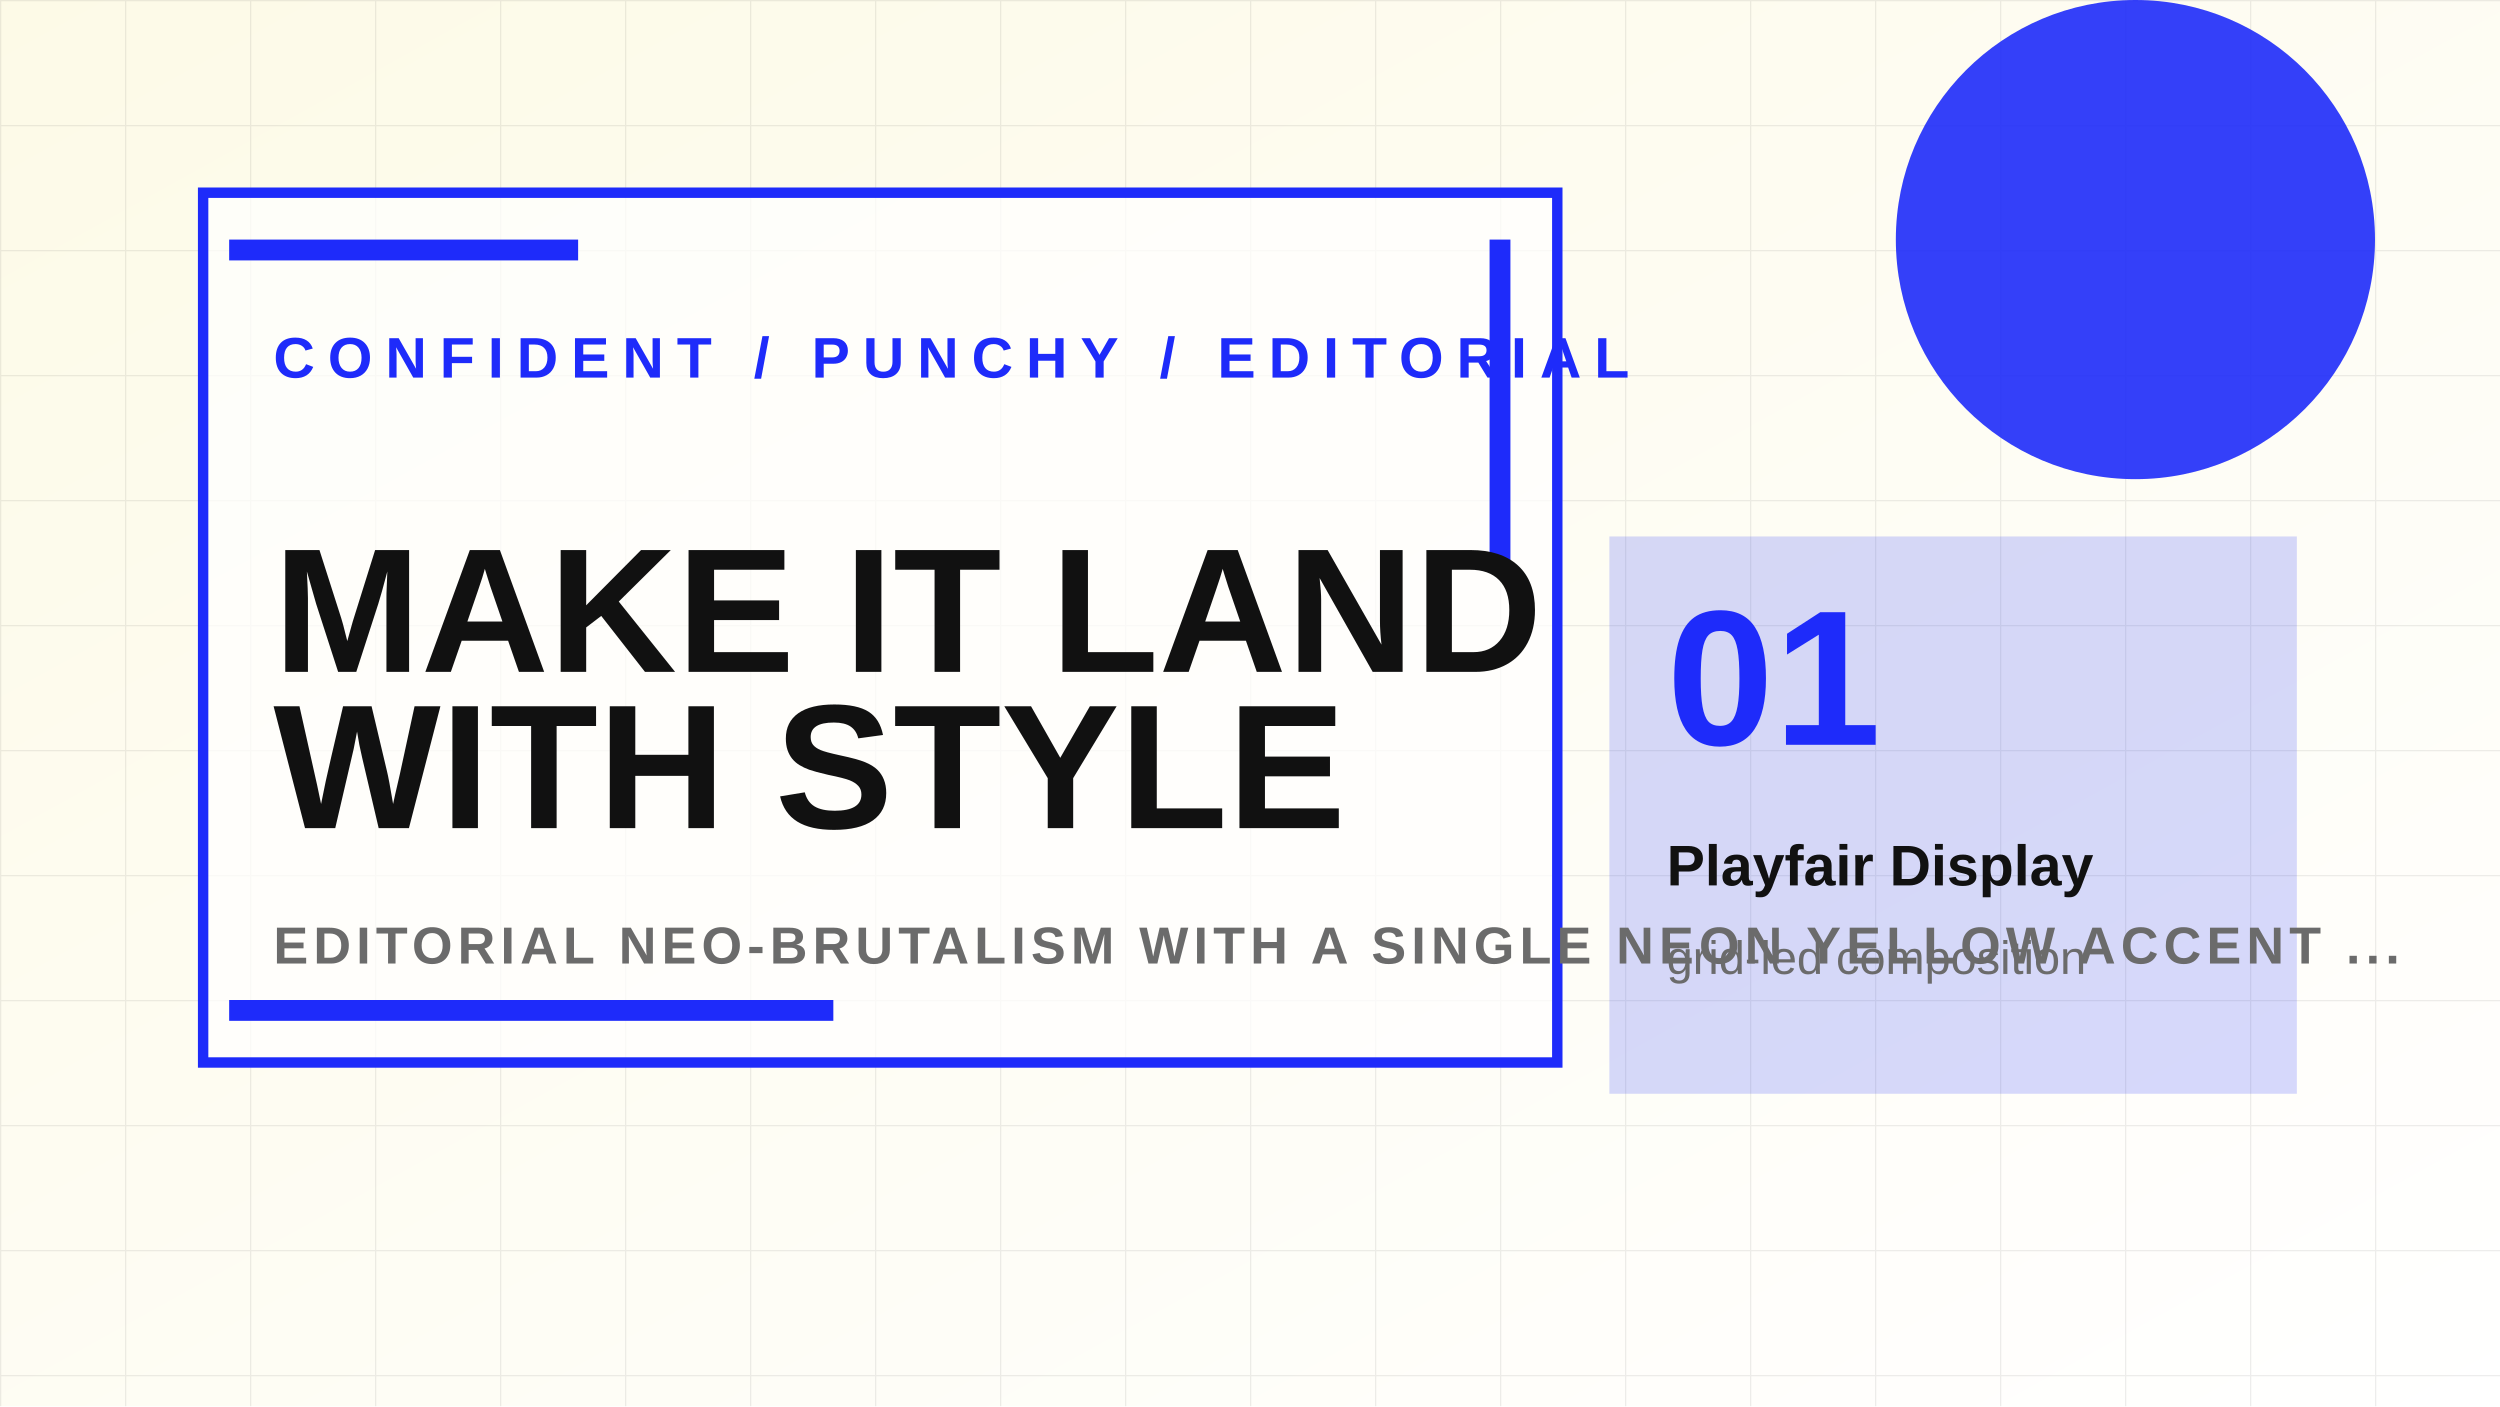
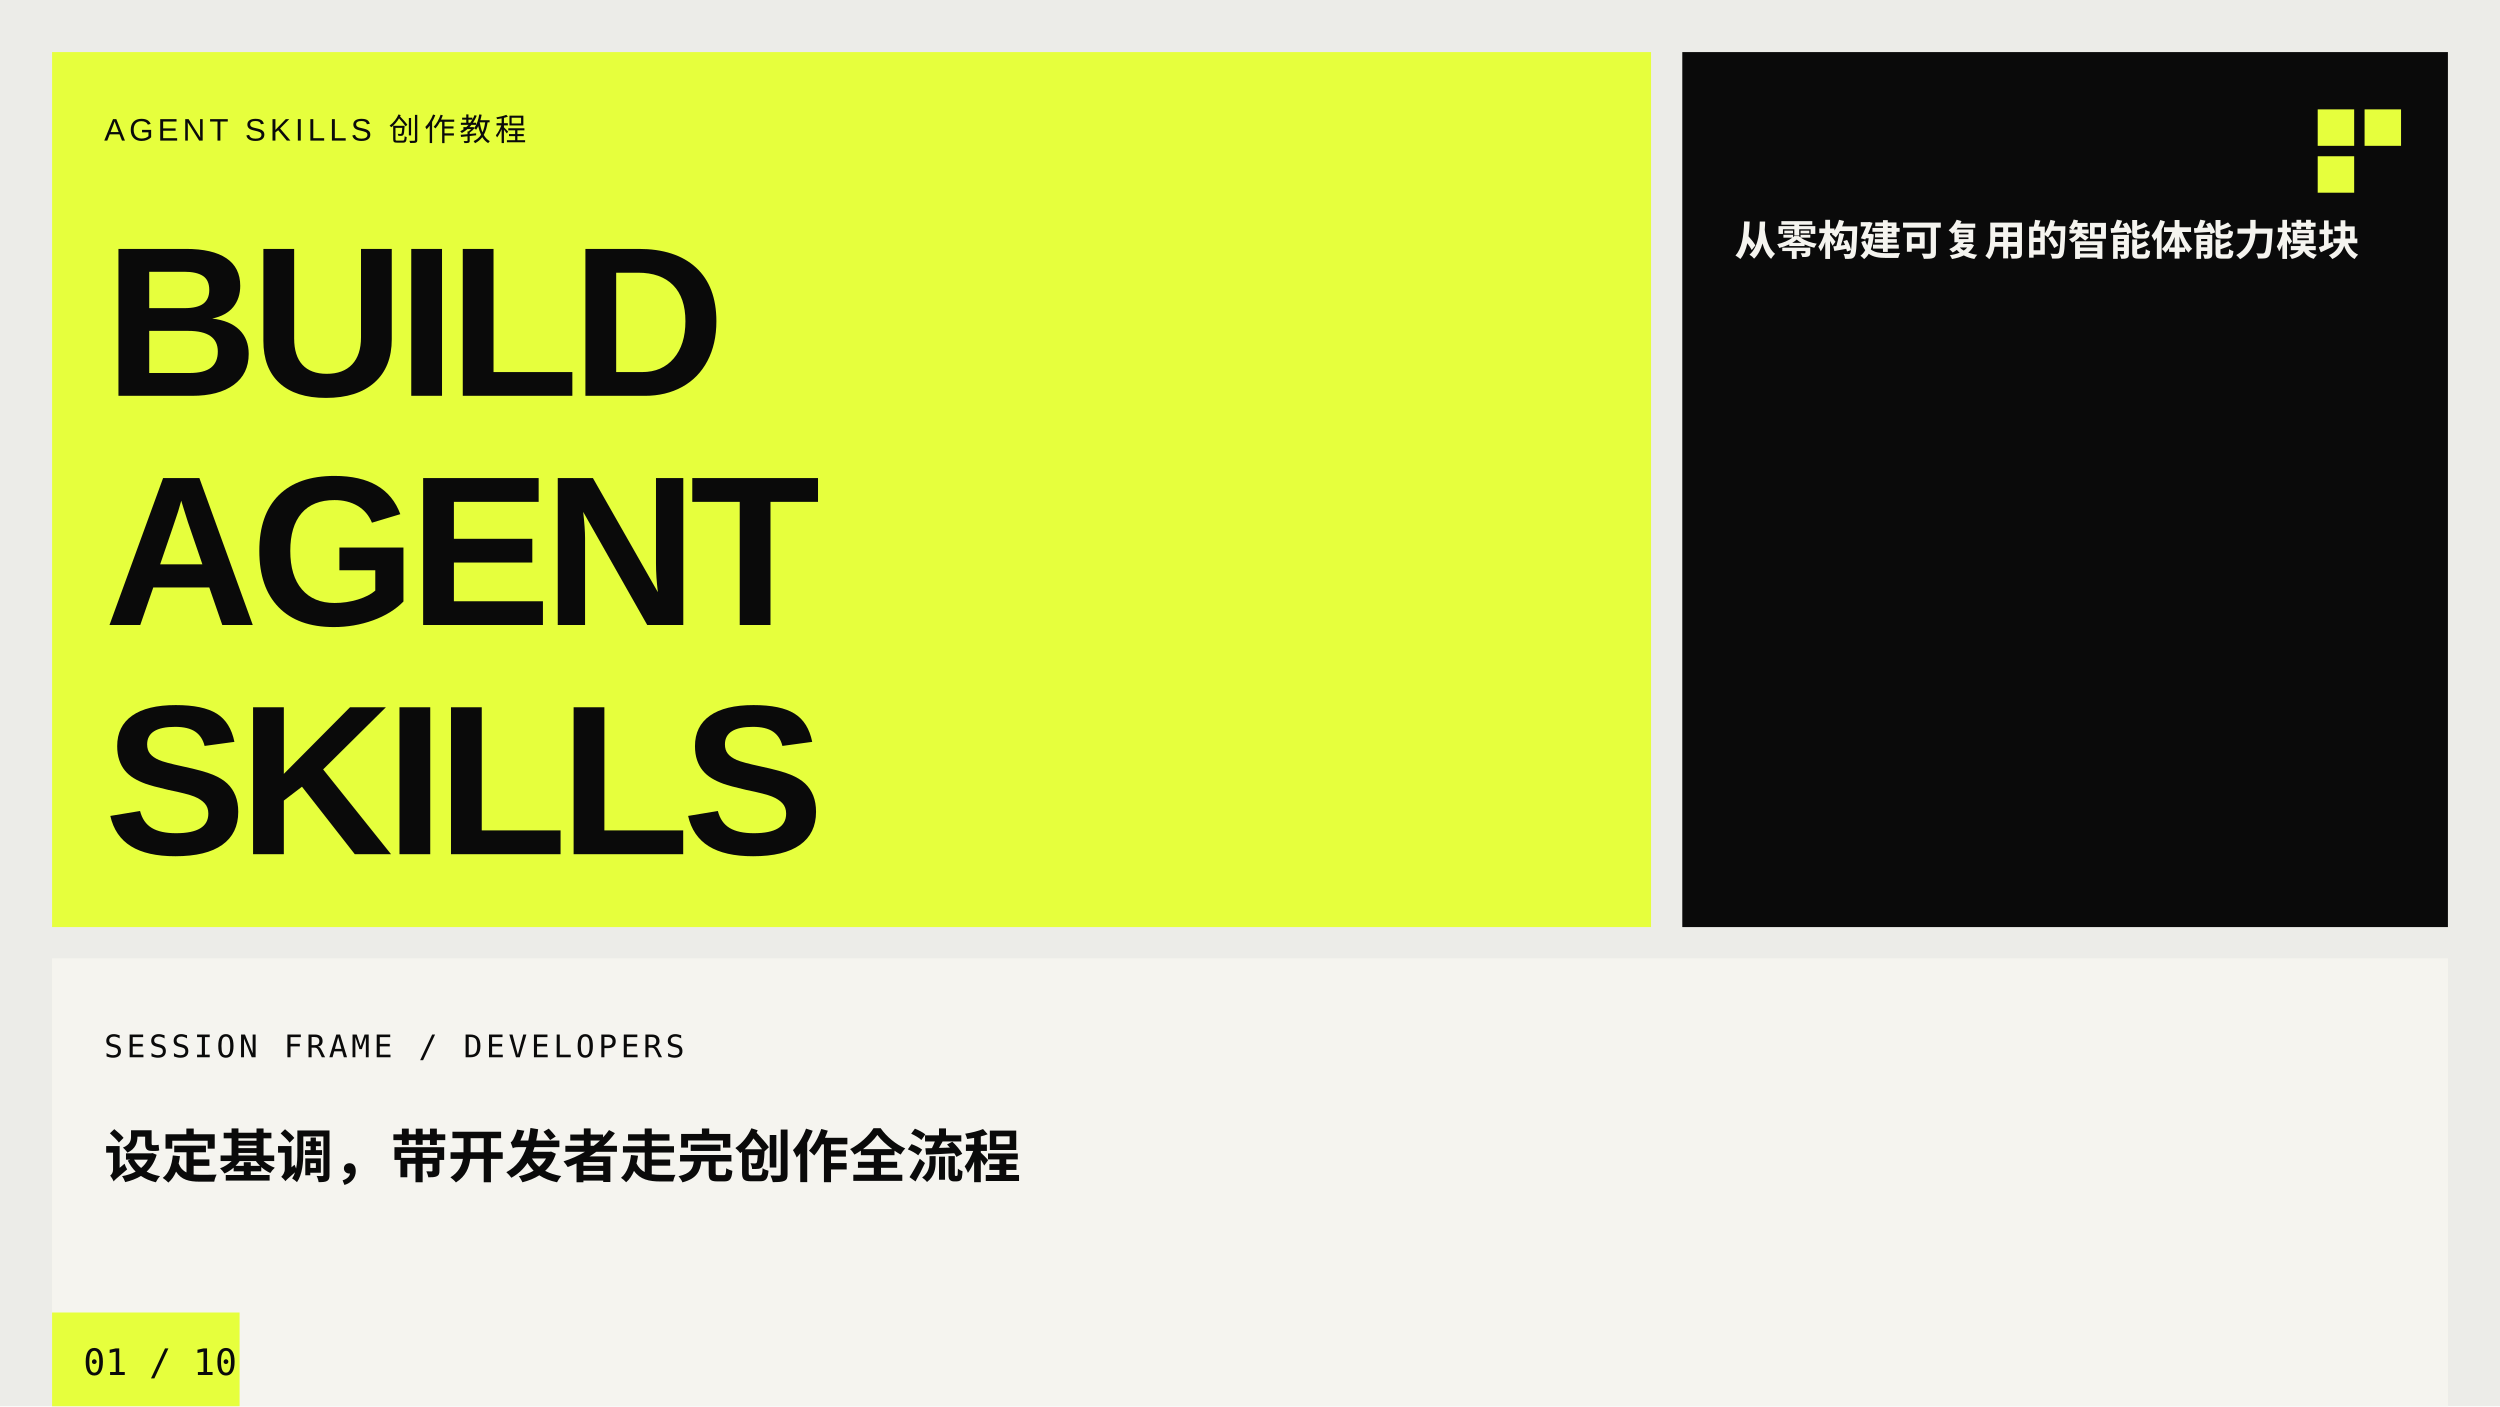
- <svg xmlns="http://www.w3.org/2000/svg" viewBox="0 0 960 540" role="img" aria-label="Neo-Grid Bold">
-   <defs>
-     <linearGradient id="bg" x1="0" y1="0" x2="1" y2="1">
-       <stop stop-color="#fdfae7" />
-       <stop offset="1" stop-color="#ffffff" />
-     </linearGradient>
-     <pattern id="grid" width="48" height="48" patternUnits="userSpaceOnUse">
-       <path d="M48 0H0V48" fill="none" stroke="#00000018" stroke-width="1" />
-     </pattern>
-   </defs>
-   <rect width="960" height="540" fill="url(#bg)" />
-   <rect width="960" height="540" fill="url(#grid)" opacity=".75" />
-   <circle cx="820" cy="92" r="92" fill="#1e2bfa" opacity=".9" />
-   <rect x="620" y="208" width="260" height="210" fill="#1e2bfa" opacity=".18" stroke="#1e2bfa" stroke-width="4" />
-   <rect x="78" y="74" width="520" height="334" fill="#ffffffb8" stroke="#1e2bfa" stroke-width="4" />
-   <path d="M92 96H218M92 388H316M576 96V214" stroke="#1e2bfa" stroke-width="8" stroke-linecap="square" />
-   <text x="105" y="145" fill="#1e2bfa" font-family="Arial, sans-serif" font-size="22" font-weight="700" letter-spacing="5">CONFIDENT / PUNCHY / EDITORIAL</text>
-   <text x="105" y="258" fill="#111111" font-family="Arial Black, Arial, sans-serif" font-size="68" font-weight="900">MAKE IT LAND</text>
-   <text x="105" y="318" fill="#111111" font-family="Arial Black, Arial, sans-serif" font-size="68" font-weight="900">WITH STYLE</text>
-   <text x="105" y="370" fill="#6b6b6b" font-family="Arial, sans-serif" font-size="20" font-weight="700" letter-spacing="2">EDITORIAL NEO-BRUTALISM WITH A SINGLE NEON YELLOW ACCENT ...</text>
-   <text x="640" y="286" fill="#1e2bfa" font-family="Arial Black, Arial, sans-serif" font-size="74" font-weight="900">01</text>
-   <text x="640" y="340" fill="#111111" font-family="Arial, sans-serif" font-size="22" font-weight="700">Playfair Display</text>
-   <text x="640" y="374" fill="#6b6b6b" font-family="Arial, sans-serif" font-size="18">grid-led composition</text>
+ <svg xmlns="http://www.w3.org/2000/svg" viewBox="0 0 960 540" role="img" aria-label="Neo-Grid Bold title slide" data-template-slug="neo-grid-bold">
+   <rect width="960" height="540" fill="#ECECE8" />
+   <g id="frame" data-grid="12x8" transform="translate(20 20)">
+     <rect width="614" height="336" fill="#E6FF3D" />
+     <rect x="626" width="294" height="336" fill="#0A0A0A" />
+     <rect y="348" width="920" height="172" fill="#F5F4EF" />
+     <g font-family="Space Grotesk, Noto Sans SC, Helvetica Neue, Arial, sans-serif" fill="#0A0A0A">
+       <text x="20" y="34" font-size="12" font-weight="500" letter-spacing="1.6">AGENT SKILLS 创作教程</text>
+       <text x="20" y="132" font-size="82" font-weight="700" letter-spacing="-3">BUILD</text>
+       <text x="20" y="220" font-size="82" font-weight="700" letter-spacing="-3">AGENT</text>
+       <text x="20" y="308" font-size="82" font-weight="700" letter-spacing="-3">SKILLS</text>
+       <text x="646" y="78" fill="#F5F4EF" font-size="16" font-weight="700">从零构建可复用的智能体能力模块</text>
+       <text x="20" y="386" font-family="JetBrains Mono, Noto Sans SC, monospace" font-size="12" letter-spacing="1.4">SESSION FRAME / DEVELOPERS</text>
+       <text x="20" y="432" font-size="22" font-weight="700">设定基调，带开发者走完创作全流程</text>
+     </g>
+     <g transform="translate(870 22)" fill="#E6FF3D">
+       <rect width="14" height="14" />
+       <rect x="18" width="14" height="14" />
+       <rect y="18" width="14" height="14" />
+     </g>
+     <g transform="translate(0 484)">
+       <rect width="72" height="36" fill="#E6FF3D" />
+       <text x="12" y="24" fill="#0A0A0A" font-family="JetBrains Mono, monospace" font-size="14">01 / 10</text>
+     </g>
+   </g>
</svg>
